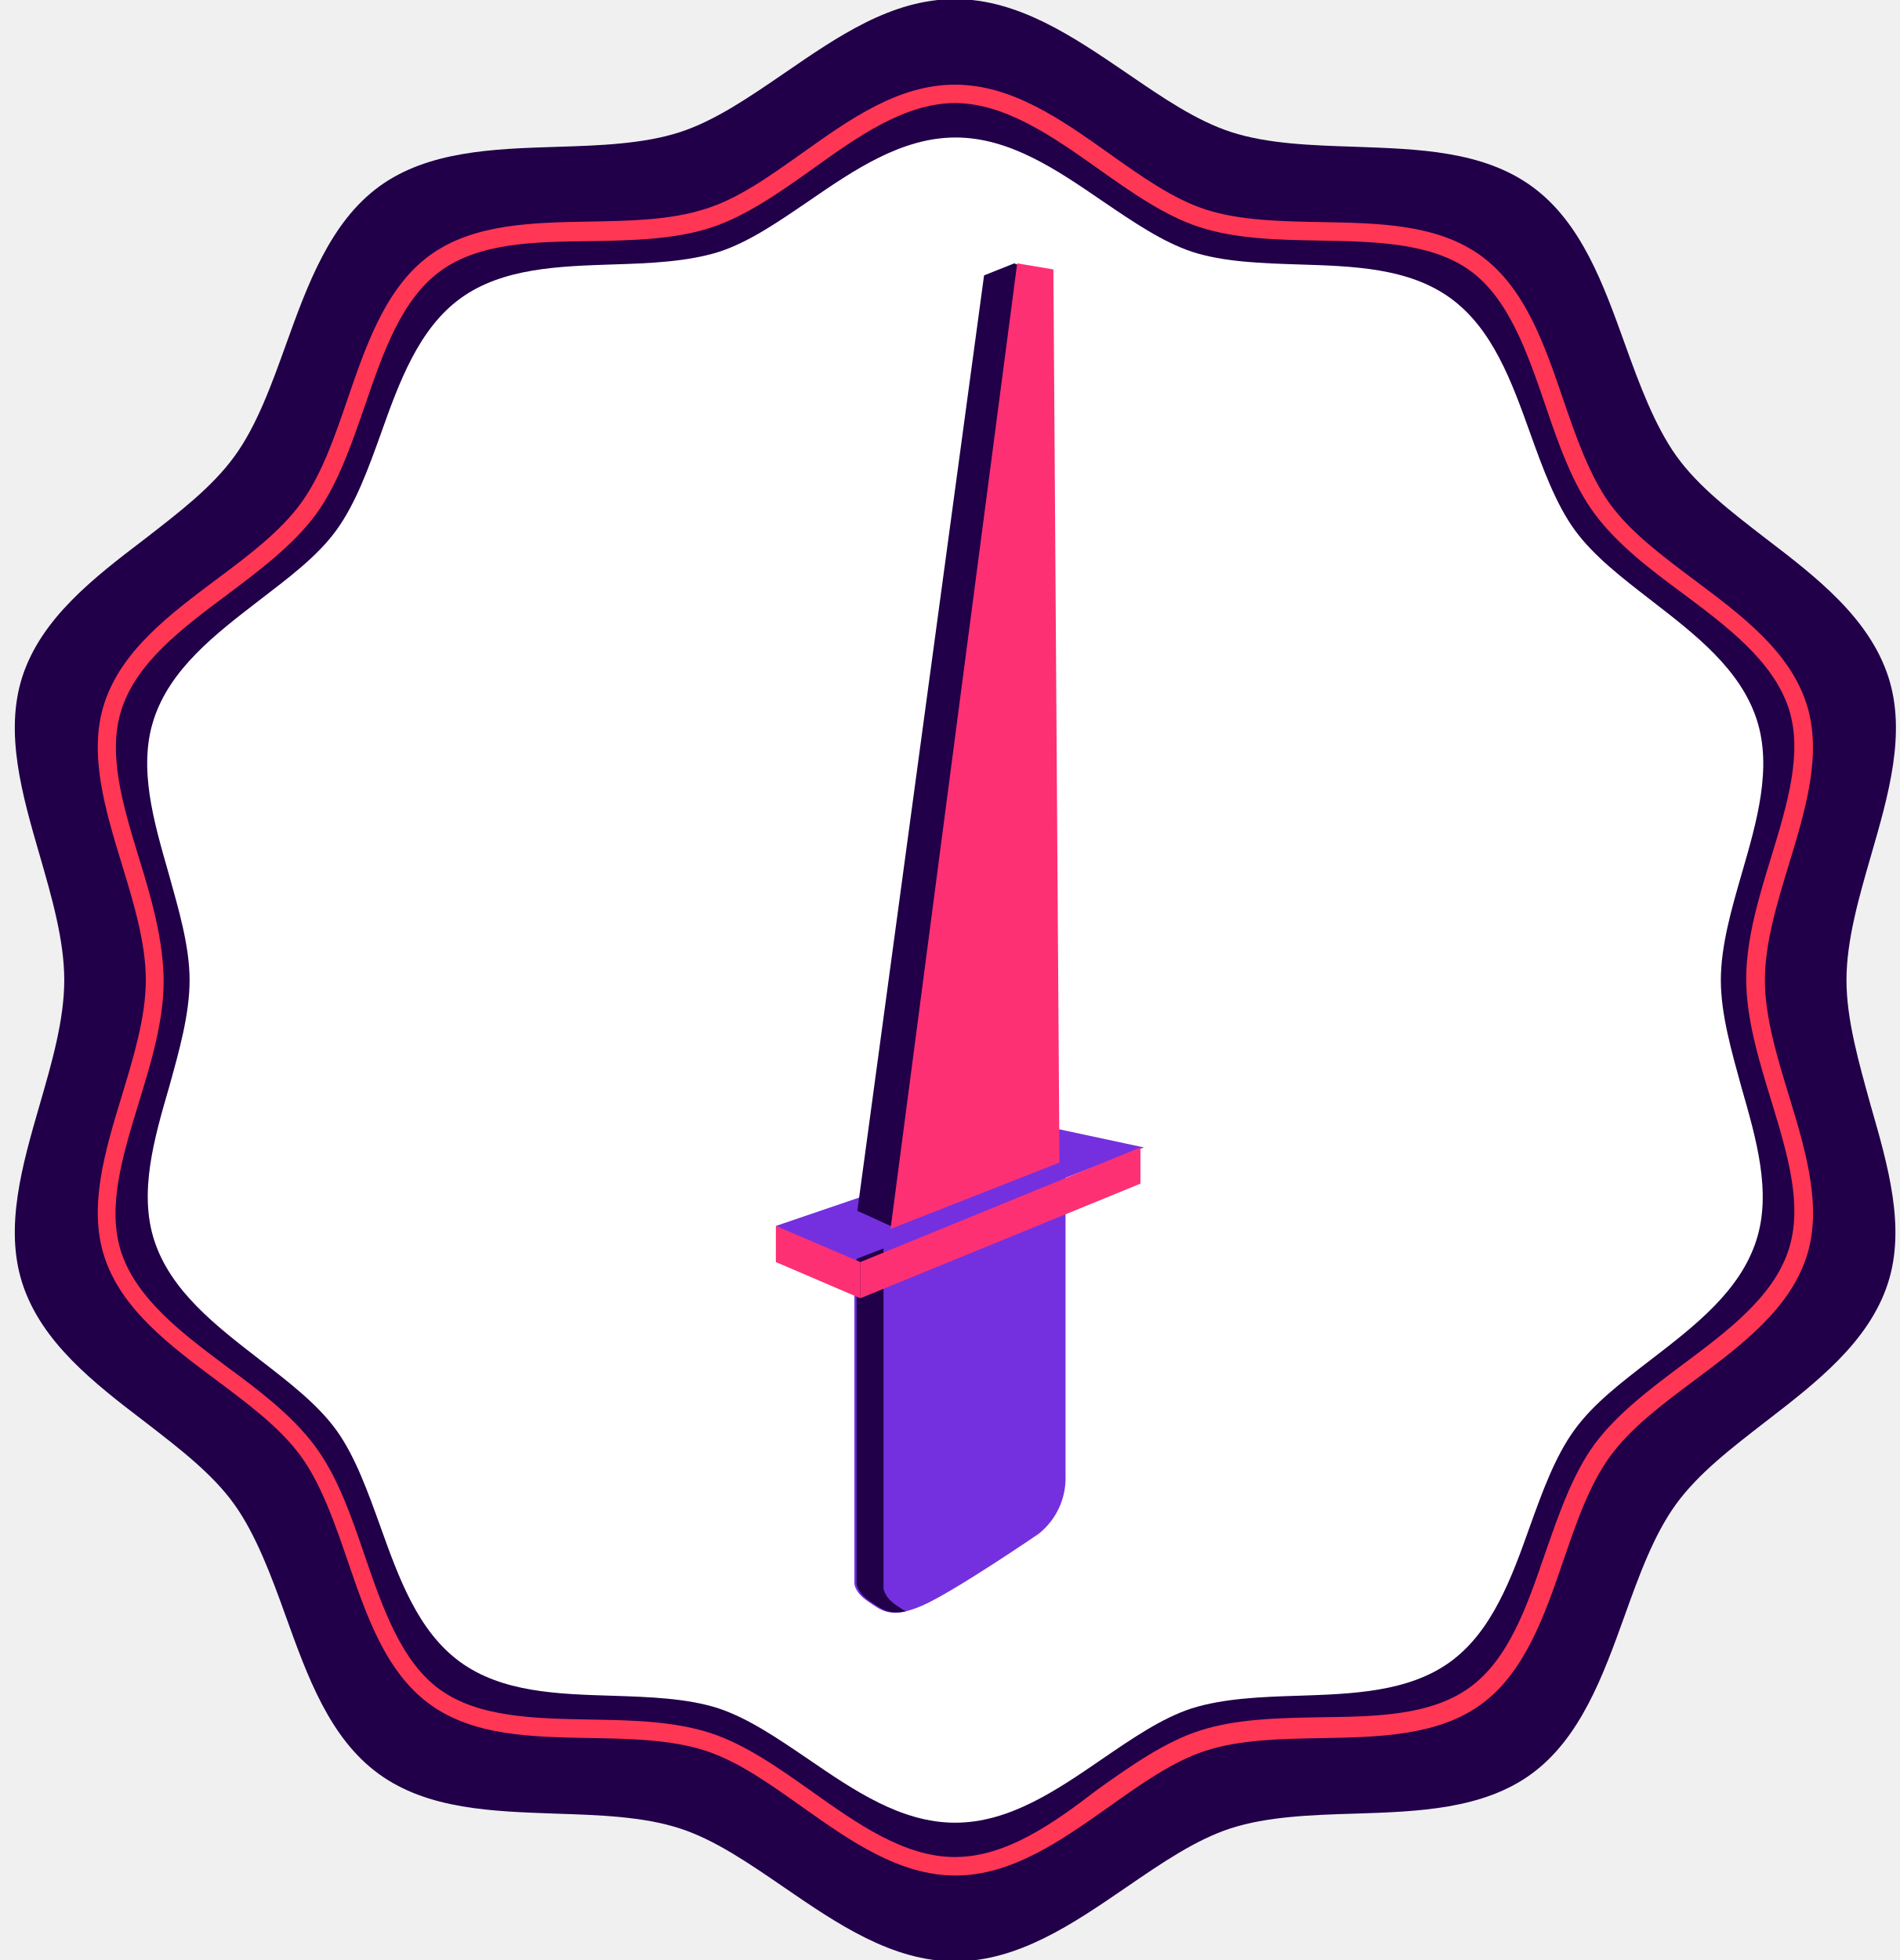
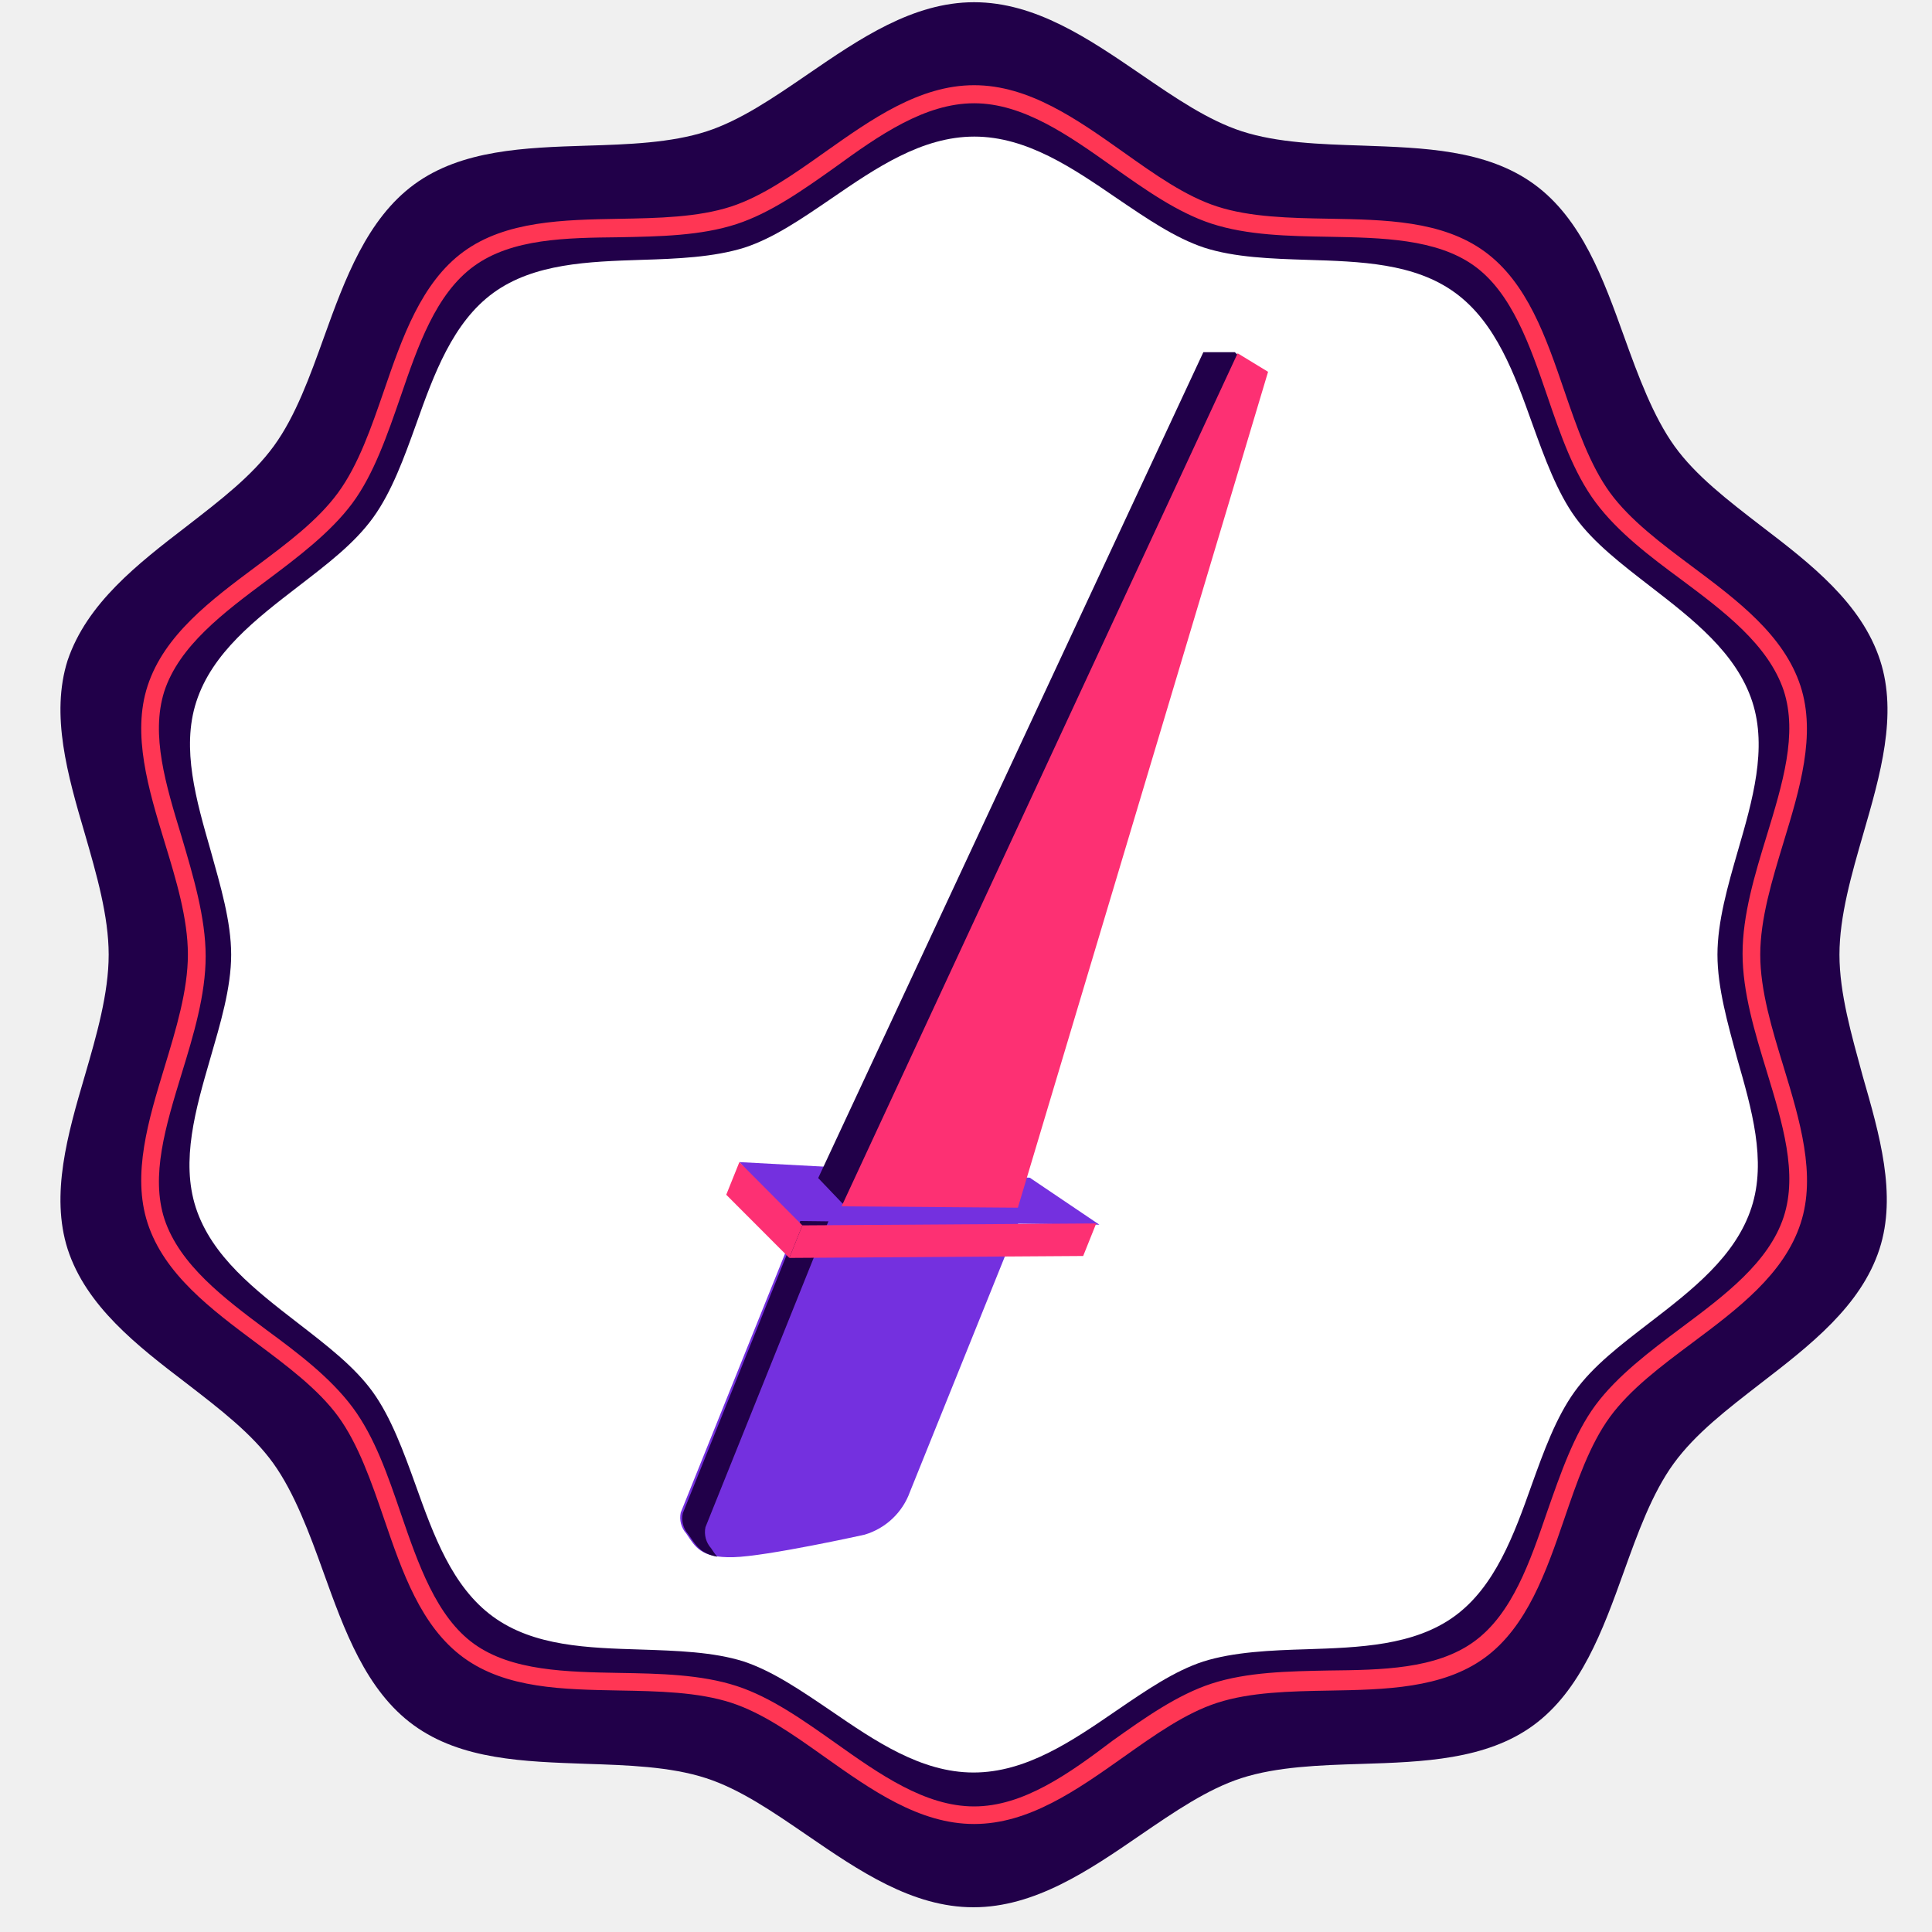
- <svg xmlns="http://www.w3.org/2000/svg" id="Layer_1" data-name="Layer 1" viewBox="0 0 191 197">
+ <svg xmlns="http://www.w3.org/2000/svg" id="Layer_1" data-name="Layer 1" viewBox="0 0 200 200">
  <defs>
    <style>.cls-1{fill:#210049;}.cls-2{fill:#fff;}.cls-3{fill:#ff3654;}.cls-4{fill:#7430df;}.cls-5{fill:#fd3073;}</style>
  </defs>
-   <path class="cls-1" d="M185.63,98.51c0-4,1.26-8.34,2.47-12.53,1.75-6.05,3.57-12.31,1.74-17.94-1.92-5.91-7.19-10-12.29-13.89-3.5-2.7-6.81-5.24-9-8.29s-3.75-7.26-5.19-11.27c-2.16-6-4.39-12.24-9.34-15.84s-11.46-3.77-17.82-4c-4.3-.14-8.74-.28-12.44-1.48-3.5-1.14-6.89-3.46-10.48-5.92C107.91,3.7,102.39-.09,96-.09S84.18,3.7,78.84,7.36c-3.59,2.46-7,4.79-10.48,5.92-3.7,1.2-8.15,1.35-12.44,1.48-6.36.2-12.93.42-17.82,4s-7.18,9.82-9.34,15.84c-1.44,4-2.93,8.17-5.19,11.27s-5.52,5.59-9,8.29C9.44,58.06,4.17,62.12,2.25,68,.42,73.67,2.24,79.92,4,86,5.2,90.16,6.46,94.5,6.46,98.51S5.2,106.85,4,111C2.24,117.09.42,123.35,2.25,129c1.92,5.91,7.19,10,12.29,13.89,3.5,2.7,6.81,5.24,9,8.29s3.75,7.26,5.19,11.27c2.16,6,4.39,12.24,9.34,15.84s11.46,3.77,17.82,4c4.3.14,8.74.28,12.44,1.48,3.5,1.13,6.89,3.46,10.48,5.92,5.34,3.66,10.87,7.45,17.21,7.45s11.87-3.79,17.21-7.45c3.59-2.46,7-4.79,10.48-5.92,3.7-1.2,8.15-1.35,12.44-1.48,6.36-.2,12.93-.42,17.82-4s7.18-9.82,9.34-15.84c1.44-4,2.93-8.17,5.19-11.27s5.52-5.59,9-8.29c5.1-3.93,10.37-8,12.29-13.89,1.83-5.63,0-11.89-1.74-17.94C186.89,106.85,185.63,102.51,185.63,98.51Z" />
-   <path class="cls-2" d="M173,98.51c0-3.44,1.08-7.17,2.12-10.77,1.51-5.2,3.06-10.57,1.49-15.41-1.65-5.07-6.18-8.56-10.55-11.94-3-2.32-5.85-4.51-7.75-7.12s-3.22-6.23-4.46-9.68c-1.85-5.17-3.77-10.51-8-13.6s-9.85-3.24-15.31-3.41c-3.69-.12-7.51-.24-10.69-1.27-3-1-5.92-3-9-5.09-4.59-3.14-9.34-6.4-14.78-6.4s-10.19,3.25-14.78,6.4c-3.09,2.11-6,4.11-9,5.09-3.18,1-7,1.16-10.69,1.27-5.46.18-11.11.36-15.31,3.41s-6.17,8.44-8,13.6c-1.24,3.45-2.52,7-4.46,9.68S29,58.08,26,60.39c-4.38,3.37-8.91,6.86-10.55,11.94-1.57,4.84,0,10.21,1.49,15.41,1,3.6,2.12,7.32,2.12,10.77S18,105.67,17,109.27c-1.51,5.2-3.06,10.57-1.49,15.41,1.65,5.07,6.18,8.56,10.55,11.94,3,2.32,5.85,4.5,7.75,7.12S37,150,38.24,153.43c1.85,5.17,3.77,10.51,8,13.6s9.85,3.24,15.31,3.41c3.69.12,7.51.24,10.69,1.27,3,1,5.92,3,9,5.09,4.59,3.14,9.34,6.4,14.78,6.4s10.19-3.25,14.78-6.4c3.09-2.11,6-4.11,9-5.09,3.18-1,7-1.16,10.69-1.27,5.46-.18,11.11-.36,15.31-3.41s6.17-8.44,8-13.6c1.24-3.45,2.52-7,4.46-9.68s4.74-4.8,7.75-7.12c4.38-3.37,8.91-6.86,10.55-11.94,1.57-4.84,0-10.21-1.49-15.41C174.08,105.67,173,101.95,173,98.51Z" />
-   <path class="cls-3" d="M177.43,98.51c0-3.72,1.23-7.74,2.41-11.63,1.67-5.48,3.4-11.14,1.76-16.18-1.72-5.28-6.56-8.89-11.24-12.39-3.16-2.36-6.42-4.8-8.49-7.64s-3.44-6.79-4.73-10.56c-1.88-5.49-3.82-11.17-8.24-14.39s-10.34-3.29-16.12-3.4c-4-.07-8.15-.15-11.59-1.27-3.26-1.06-6.39-3.28-9.7-5.63C106.68,12,101.72,8.51,96,8.51S85.41,12,80.6,15.42C77.29,17.77,74.16,20,70.9,21c-3.45,1.12-7.59,1.2-11.59,1.27-5.77.1-11.74.21-16.11,3.4s-6.36,8.9-8.24,14.39c-1.29,3.77-2.62,7.67-4.73,10.55s-5.33,5.28-8.49,7.64C17,61.8,12.21,65.41,10.49,70.69c-1.64,5,.09,10.71,1.76,16.18,1.19,3.89,2.41,7.91,2.41,11.63s-1.23,7.74-2.41,11.63c-1.67,5.48-3.4,11.14-1.76,16.18,1.72,5.28,6.56,8.9,11.25,12.4,3.16,2.36,6.42,4.79,8.49,7.63s3.44,6.79,4.73,10.56c1.88,5.49,3.82,11.17,8.24,14.39s10.34,3.29,16.12,3.4c4,.07,8.14.15,11.59,1.27,3.26,1.06,6.39,3.28,9.7,5.63,4.8,3.4,9.77,6.92,15.44,6.92s10.64-3.52,15.45-6.92c3.31-2.35,6.44-4.56,9.7-5.62,3.44-1.12,7.58-1.2,11.6-1.27,5.77-.1,11.74-.21,16.11-3.4s6.36-8.9,8.24-14.39c1.29-3.77,2.62-7.67,4.73-10.55s5.33-5.28,8.49-7.64c4.68-3.5,9.52-7.11,11.24-12.39,1.64-5-.09-10.71-1.76-16.19C178.66,106.25,177.43,102.23,177.43,98.51ZM96,186.65c-5.08,0-9.8-3.34-14.37-6.58-3.28-2.32-6.67-4.73-10.2-5.88-3.71-1.21-8-1.29-12.13-1.36-5.49-.1-11.16-.2-15.06-3s-5.79-8.27-7.58-13.49c-1.33-3.9-2.71-7.93-5-11s-5.61-5.59-8.89-8c-4.45-3.32-9-6.76-10.58-11.47-1.46-4.49.11-9.62,1.77-15.06,1.23-4,2.49-8.17,2.49-12.17S15.25,90.35,14,86.33c-1.66-5.44-3.23-10.58-1.77-15.06,1.54-4.72,6.14-8.16,10.6-11.49,3.26-2.44,6.64-5,8.87-8s3.65-7.15,5-11.05c1.79-5.22,3.63-10.61,7.58-13.49s9.57-2.94,15.06-3c4.14-.08,8.42-.15,12.13-1.36,3.53-1.15,6.92-3.55,10.2-5.88C86.24,13.71,91,10.36,96,10.36s9.8,3.34,14.37,6.58c3.28,2.32,6.67,4.73,10.2,5.88,3.71,1.21,8,1.29,12.13,1.36,5.49.1,11.16.2,15.06,3s5.79,8.27,7.58,13.5c1.33,3.9,2.71,7.93,5,11s5.61,5.59,8.88,8c4.45,3.32,9,6.76,10.59,11.48,1.46,4.49-.11,9.62-1.77,15.06-1.23,4-2.49,8.17-2.49,12.17s1.27,8.16,2.5,12.18c1.66,5.44,3.22,10.57,1.76,15.06-1.54,4.72-6.14,8.16-10.59,11.48-3.27,2.44-6.65,5-8.88,8s-3.65,7.15-5,11c-1.79,5.22-3.63,10.62-7.58,13.49s-9.57,2.94-15.06,3c-4.14.08-8.42.15-12.13,1.36-3.53,1.15-6.92,3.55-10.2,5.88C105.85,183.31,101.13,186.65,96,186.65Z" />
-   <path class="cls-4" d="M85.89,159.14s0,.9,1.36,1.81,2.26,1.81,5.42.45,11.74-7.23,11.74-7.23a7.14,7.14,0,0,0,2.71-5.87V116.23l-21.23,7.23Z" />
-   <path class="cls-1" d="M90.18,161.4c-1.36-.9-1.36-1.81-1.36-1.81V125.08l-2.71-1.17v35.23s0,.9,1.36,1.81c1.05.7,1.83,1.4,3.6,1C90.77,161.81,90.49,161.6,90.18,161.4Z" />
-   <polygon class="cls-1" points="81.64 124.43 88.31 122 93.47 122.31 84.97 125.94 81.64 124.43" />
-   <polygon class="cls-4" points="78 123.22 85.28 126.85 115 115.33 106.51 113.51 78 123.22" />
-   <polygon class="cls-1" points="89.53 123.22 86.19 121.7 98.93 27.68 101.96 26.47 104.99 27.68 105.6 116.85 89.53 123.22" />
-   <polygon class="cls-5" points="89.53 123.52 102.26 26.47 105.9 27.08 106.51 116.85 89.53 123.52" />
-   <polygon class="cls-5" points="78 123.22 78 126.85 86.49 130.49 86.49 126.85 78 123.22" />
-   <polygon class="cls-5" points="86.49 126.85 114.65 115.33 114.65 118.97 86.49 130.49 86.49 126.85" />
+   <path class="cls-1" d="M190.42,98.83c0-4,1.26-8.34,2.47-12.53,1.75-6.05,3.57-12.31,1.74-17.94-1.92-5.91-7.19-10-12.29-13.89-3.5-2.7-6.81-5.24-9-8.29s-3.75-7.26-5.19-11.27c-2.16-6-4.39-12.24-9.34-15.84s-11.46-3.77-17.82-4c-4.3-.14-8.74-.28-12.44-1.48-3.5-1.14-6.89-3.46-10.48-5.92C112.7,4,107.18.23,100.84.23S89,4,83.63,7.68c-3.59,2.46-7,4.79-10.48,5.92-3.7,1.2-8.15,1.35-12.44,1.48-6.36.2-12.93.42-17.82,4S35.7,28.88,33.54,34.9c-1.44,4-2.93,8.17-5.19,11.27s-5.52,5.59-9,8.29C14.23,58.39,9,62.45,7,68.36,5.21,74,7,80.25,8.78,86.3c1.21,4.19,2.47,8.53,2.47,12.53S10,107.17,8.78,111.36C7,117.41,5.21,123.67,7,129.3c1.92,5.91,7.19,10,12.29,13.89,3.5,2.7,6.81,5.24,9,8.29s3.75,7.26,5.19,11.27c2.16,6,4.39,12.24,9.34,15.84s11.46,3.77,17.82,4c4.3.14,8.74.28,12.44,1.48,3.5,1.13,6.89,3.46,10.48,5.92,5.34,3.66,10.87,7.45,17.21,7.45S112.7,193.64,118,190c3.59-2.46,7-4.79,10.48-5.92,3.7-1.2,8.15-1.35,12.44-1.48,6.36-.2,12.93-.42,17.82-4s7.18-9.82,9.34-15.84c1.44-4,2.93-8.17,5.19-11.27s5.52-5.59,9-8.29c5.1-3.93,10.37-8,12.29-13.89,1.83-5.63,0-11.89-1.74-17.94C191.68,107.17,190.42,102.84,190.42,98.83Z" />
+   <path class="cls-2" d="M177.79,98.83c0-3.44,1.08-7.17,2.12-10.77,1.51-5.2,3.06-10.57,1.49-15.41-1.65-5.07-6.18-8.56-10.55-11.94-3-2.32-5.85-4.51-7.75-7.12s-3.22-6.23-4.46-9.68c-1.85-5.17-3.77-10.51-8-13.6s-9.85-3.24-15.31-3.41c-3.69-.12-7.51-.24-10.69-1.27-3-1-5.92-3-9-5.09-4.59-3.14-9.34-6.4-14.78-6.4s-10.19,3.25-14.78,6.4c-3.09,2.11-6,4.11-9,5.09-3.18,1-7,1.16-10.69,1.27-5.46.18-11.11.36-15.31,3.41s-6.17,8.44-8,13.6c-1.24,3.45-2.52,7-4.46,9.68s-4.74,4.8-7.75,7.12c-4.38,3.37-8.91,6.86-10.55,11.94-1.57,4.84,0,10.21,1.49,15.41,1,3.6,2.12,7.32,2.12,10.77S22.8,106,21.76,109.6c-1.51,5.2-3.06,10.57-1.49,15.41,1.65,5.07,6.18,8.56,10.55,11.94,3,2.32,5.85,4.5,7.75,7.12s3.22,6.23,4.46,9.68c1.85,5.17,3.77,10.51,8,13.6s9.85,3.24,15.31,3.41C70,170.88,73.87,171,77,172c3,1,5.92,3,9,5.09,4.59,3.14,9.34,6.4,14.78,6.4s10.19-3.25,14.78-6.4c3.09-2.11,6-4.11,9-5.09,3.18-1,7-1.16,10.69-1.27,5.46-.18,11.11-.36,15.31-3.41s6.17-8.44,8-13.6c1.24-3.45,2.52-7,4.46-9.68s4.74-4.8,7.75-7.12c4.38-3.37,8.91-6.86,10.55-11.94,1.57-4.84,0-10.21-1.49-15.41C178.87,106,177.79,102.27,177.79,98.83Z" />
+   <path class="cls-3" d="M182.22,98.83c0-3.72,1.23-7.74,2.41-11.63,1.67-5.48,3.4-11.14,1.76-16.18-1.72-5.28-6.56-8.89-11.24-12.39-3.16-2.36-6.42-4.8-8.49-7.64s-3.44-6.79-4.73-10.56c-1.88-5.49-3.82-11.17-8.24-14.39s-10.34-3.29-16.12-3.4c-4-.07-8.15-.15-11.59-1.27-3.26-1.06-6.39-3.28-9.7-5.63-4.8-3.4-9.77-6.92-15.44-6.92S90.2,12.35,85.39,15.75c-3.31,2.35-6.45,4.56-9.7,5.63-3.45,1.12-7.59,1.2-11.59,1.27-5.77.1-11.74.21-16.11,3.4s-6.36,8.9-8.24,14.39C38.45,44.2,37.12,48.1,35,51s-5.33,5.28-8.49,7.64C21.84,62.12,17,65.73,15.28,71c-1.64,5,.09,10.71,1.76,16.18,1.19,3.89,2.41,7.91,2.41,11.63s-1.23,7.74-2.41,11.63c-1.67,5.48-3.4,11.14-1.76,16.18,1.72,5.28,6.56,8.9,11.25,12.4,3.16,2.36,6.42,4.79,8.49,7.63s3.44,6.79,4.73,10.56c1.88,5.49,3.82,11.17,8.24,14.39s10.34,3.29,16.12,3.4c4,.07,8.14.15,11.59,1.27,3.26,1.06,6.39,3.28,9.7,5.63,4.8,3.4,9.77,6.92,15.44,6.92s10.64-3.52,15.45-6.92c3.31-2.35,6.44-4.56,9.7-5.62,3.44-1.12,7.58-1.2,11.6-1.27,5.77-.1,11.74-.21,16.11-3.4s6.36-8.9,8.24-14.39c1.29-3.77,2.62-7.67,4.73-10.55s5.33-5.28,8.49-7.64c4.68-3.5,9.52-7.11,11.24-12.39,1.64-5-.09-10.71-1.76-16.19C183.45,106.57,182.22,102.55,182.22,98.83ZM100.84,187c-5.08,0-9.8-3.34-14.37-6.58-3.28-2.32-6.67-4.73-10.2-5.88-3.71-1.21-8-1.29-12.13-1.36-5.49-.1-11.16-.2-15.06-3s-5.79-8.27-7.58-13.49c-1.33-3.9-2.71-7.93-5-11s-5.61-5.59-8.89-8c-4.45-3.32-9-6.76-10.58-11.47-1.46-4.49.11-9.62,1.77-15.06,1.23-4,2.49-8.17,2.49-12.17S20,90.68,18.81,86.65C17.15,81.21,15.59,76.08,17,71.59c1.54-4.72,6.14-8.16,10.6-11.49,3.26-2.44,6.64-5,8.87-8s3.65-7.15,5-11.05c1.79-5.22,3.63-10.61,7.58-13.49s9.57-2.94,15.06-3c4.14-.08,8.42-.15,12.13-1.36,3.53-1.15,6.92-3.55,10.2-5.88C91,14,95.75,10.69,100.84,10.69s9.8,3.34,14.37,6.58c3.28,2.32,6.67,4.73,10.2,5.88,3.71,1.21,8,1.29,12.13,1.36,5.49.1,11.16.2,15.06,3s5.79,8.27,7.58,13.5c1.33,3.9,2.71,7.93,5,11s5.61,5.59,8.88,8c4.45,3.32,9,6.76,10.59,11.48,1.46,4.49-.11,9.62-1.77,15.06-1.23,4-2.49,8.17-2.49,12.17s1.27,8.16,2.5,12.18c1.66,5.44,3.22,10.57,1.76,15.06-1.54,4.72-6.14,8.16-10.59,11.48-3.27,2.44-6.65,5-8.88,8s-3.65,7.15-5,11c-1.79,5.22-3.63,10.62-7.58,13.49s-9.57,2.94-15.06,3c-4.14.08-8.42.15-12.13,1.36-3.53,1.15-6.92,3.55-10.2,5.88C110.64,183.63,105.92,187,100.84,187Z" />
+   <path class="cls-4" d="M70.47,156.58a2.49,2.49,0,0,0,.58,2.18c.92,1.34,1.42,2.52,4.86,2.44s13.59-2.33,13.59-2.33a7.14,7.14,0,0,0,4.7-4.44l12-29.76-22.39-1.21Z" />
+   <path class="cls-1" d="M73.61,160.27a2.49,2.49,0,0,1-.58-2.18l12.86-32L83.81,124,70.68,156.66a2.49,2.49,0,0,0,.58,2.18c.71,1,1.18,2,3,2.31C74,160.88,73.82,160.58,73.61,160.27Z" />
+   <polygon class="cls-1" points="79.47 122.79 86.56 123.02 91.23 125.22 82 125.44 79.47 122.79" />
+   <polygon class="cls-4" points="76.54 120.3 81.94 126.39 113.81 126.78 106.61 121.92 76.54 120.3" />
+   <polygon class="cls-1" points="87.23 124.6 84.7 121.95 124.57 36.46 127.83 36.46 130.2 38.72 104.52 124.68 87.23 124.6" />
+   <polygon class="cls-5" points="87.12 124.88 128.12 36.57 131.27 38.49 105.37 125.02 87.12 124.88" />
+   <polygon class="cls-5" points="76.54 120.3 75.18 123.68 81.71 130.22 83.06 126.85 76.54 120.3" />
+   <polygon class="cls-5" points="83.06 126.85 113.48 126.65 112.13 130.02 81.71 130.22 83.06 126.85" />
</svg>
